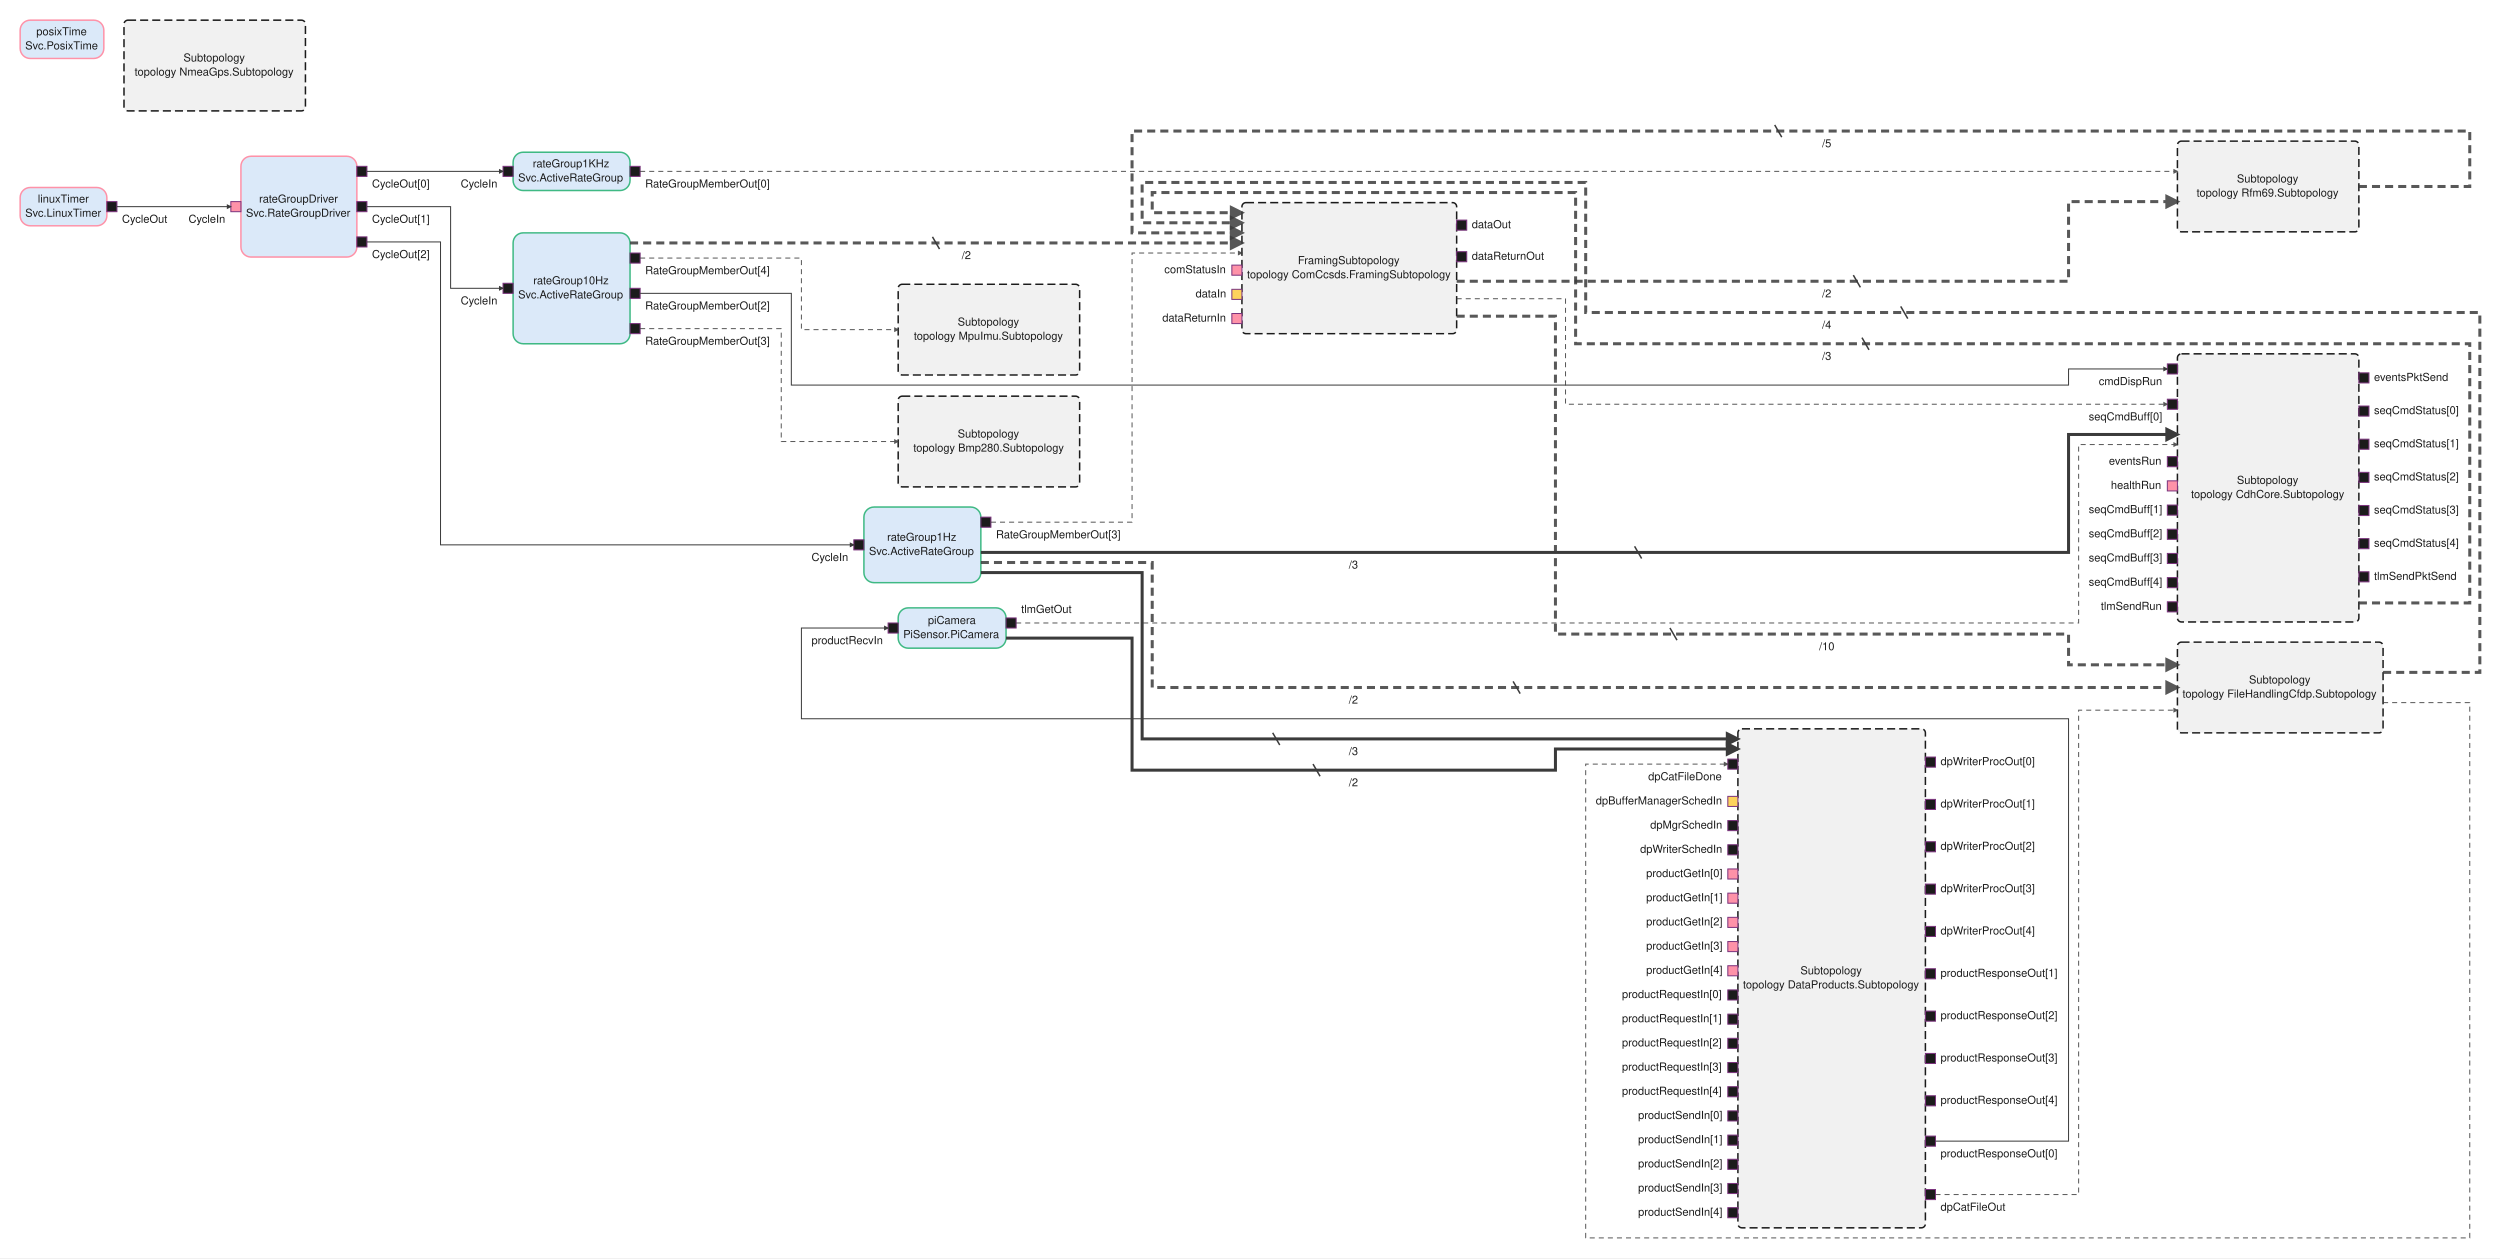
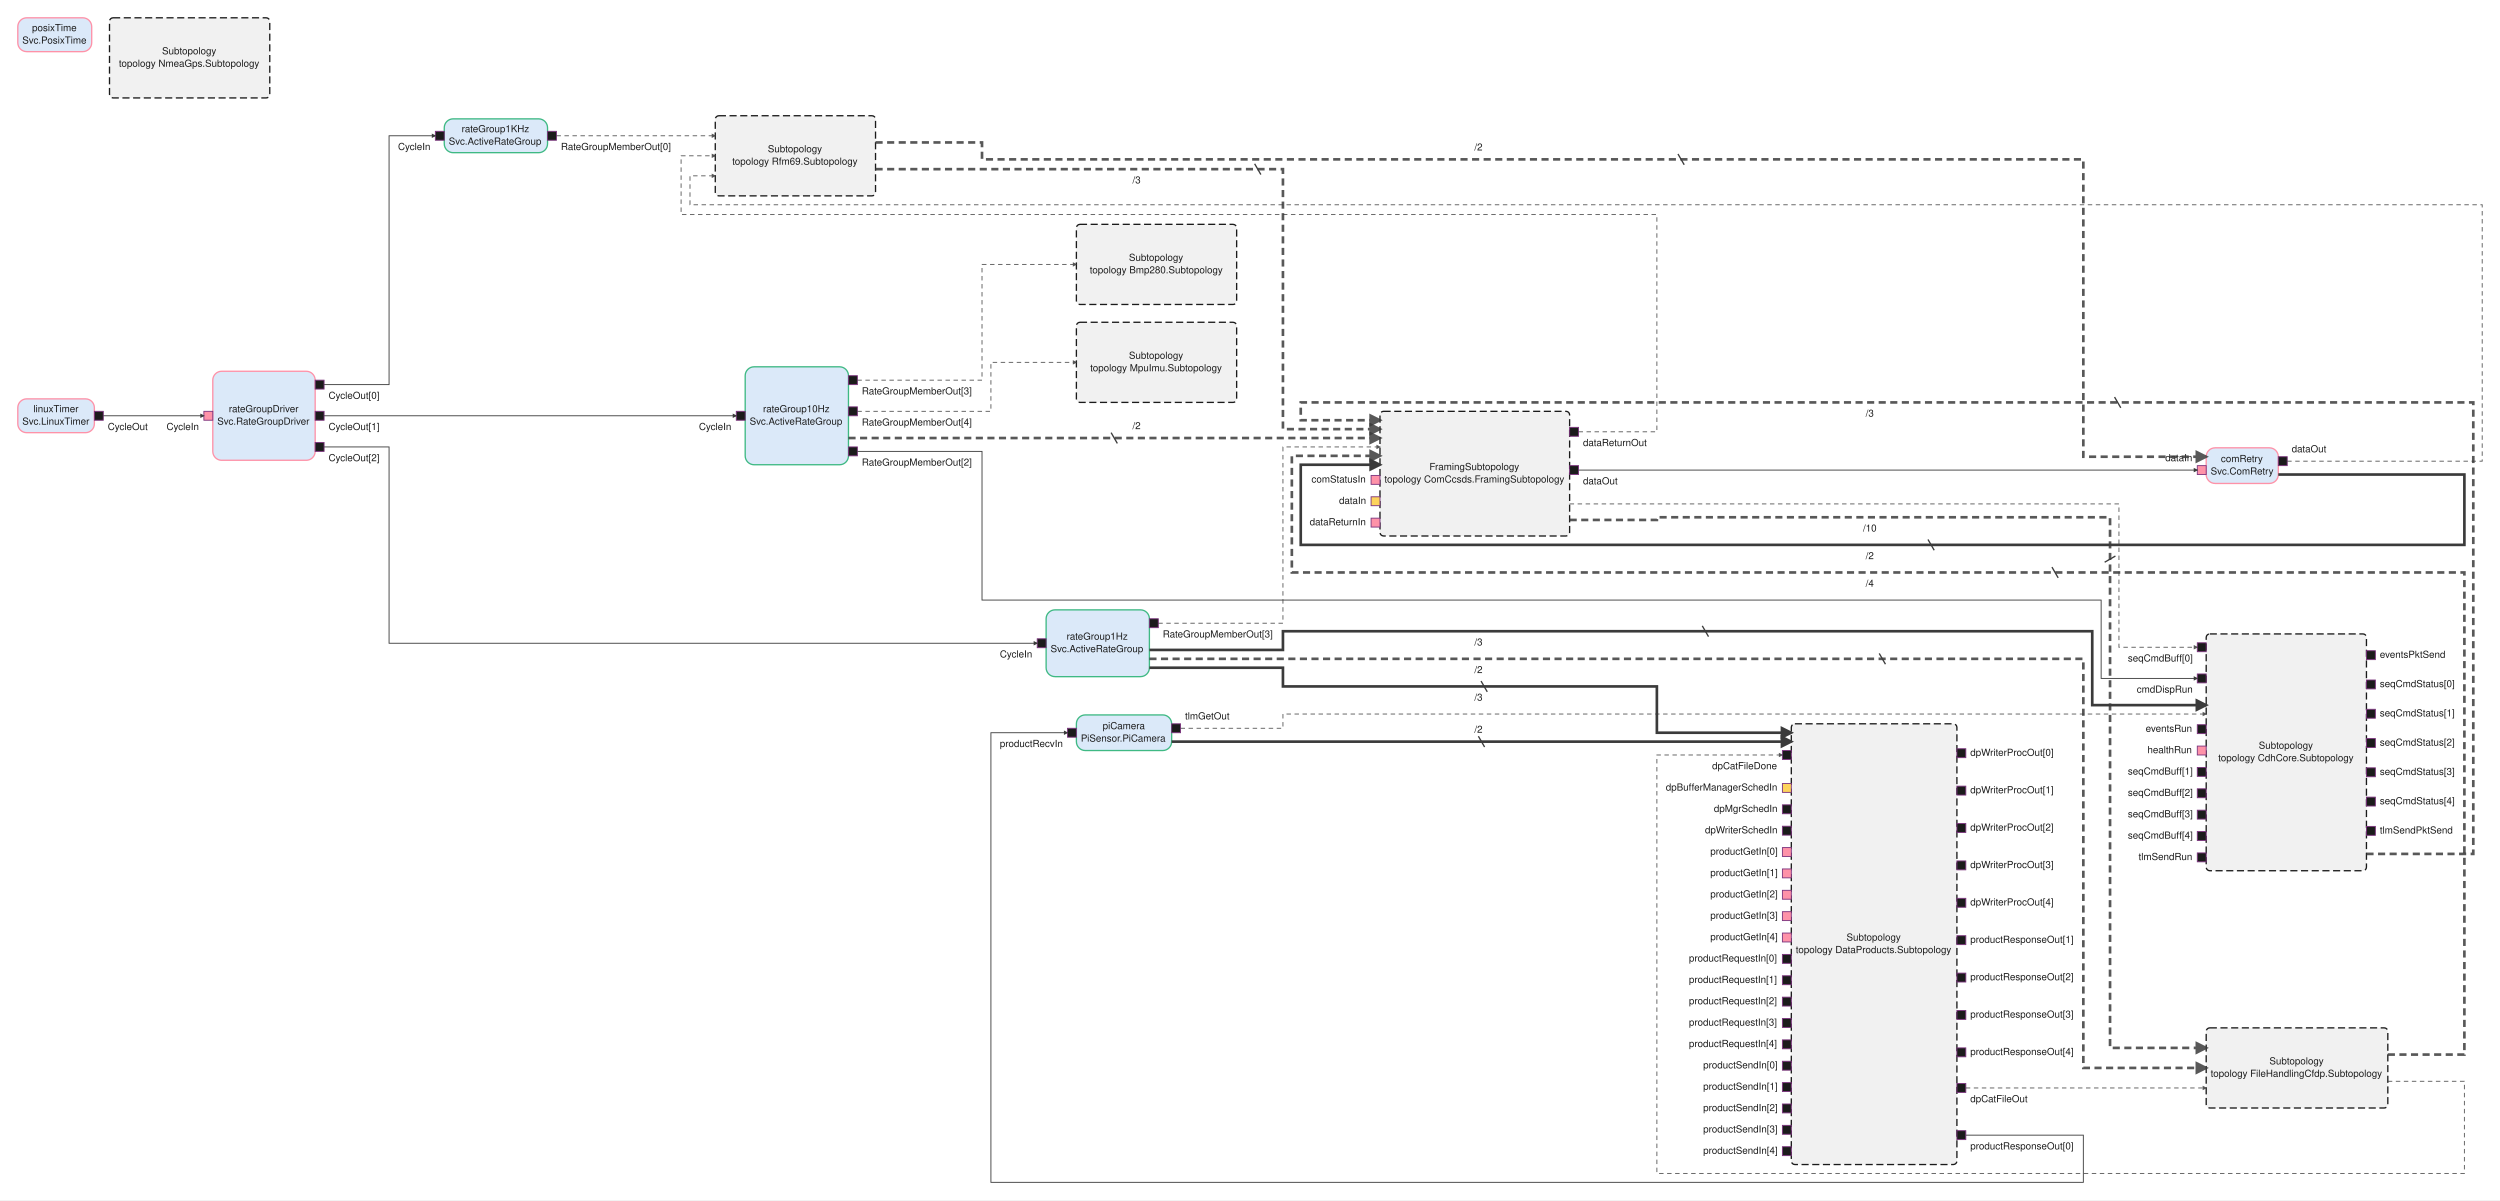
- <svg xmlns="http://www.w3.org/2000/svg" width="2480" height="1248" viewBox="-8 -8 2480 1248">
+ <svg xmlns="http://www.w3.org/2000/svg" width="2808" height="1348" viewBox="-8 -8 2808 1348">
  <style>
    text { font-family: Helvetica, Arial, sans-serif; font-size: 11px; font-weight: normal; }
    .sprotty-node { fill: #dbe9f9; stroke: #1b1b1b; stroke-width: 1.5; }
    .sprotty-label { fill: #1b1b1b; stroke: none; }
    .node-label { fill: #1b1b1b; }
    .sprotty-port { fill: #1b1b1b; stroke: #7b337d; stroke-width: 1; }
    .sprotty-edge { fill: none; stroke: #3b3b3b; }
    .sprotty-edge-arrow { fill: #3b3b3b; stroke-width: 0; }
    .component-active { stroke: #3FB984; }
    .component-passive { stroke: #fe92a8; }
    .topology-node { fill: #f1f1f1; stroke: #1b1b1b; stroke-dasharray: 8 4; }
    .boundary-port { stroke: #1b1b1b; stroke-width: 1; }
    .boundary-input { fill: #9cc8ff; }
    .boundary-output { fill: #f5c58a; }
    .sprotty-edge path.edge-implicit { stroke-dasharray: 5 4; opacity: 0.85; }
    .sprotty-edge path.edge-bus { stroke-width: 3px; }
    .sprotty-edge path.edge-bus.edge-implicit { stroke-dasharray: 8 5; }
    .sprotty-edge .edge-bus-slash { stroke-width: 1.5px; }
    .port-sync { fill: #fe92a8; }
    .port-guarded { fill: #FDD35C; }
    </style>
  <defs>
    <marker id="arrow" viewBox="0 0 10 10" refX="8" refY="5" markerWidth="5" markerHeight="5" orient="auto-start-reverse" class="sprotty-edge-arrow">
      <path d="M 0 0 L 10 5 L 0 10 z" />
    </marker>
  </defs>
-   <rect x="-8" y="-8" width="2480" height="1248" fill="#ffffff" />
-   <g id="PiSensor.linuxTimer" transform="translate(12,178)">
+   <rect x="-8" y="-8" width="2808" height="1348" fill="#ffffff" />
+   <g id="PiSensor.comRetry" transform="translate(2470,495)">
+     <rect class="sprotty-node task component-passive" width="81" height="40" rx="10" />
+     <text class="sprotty-label node-label" x="16.50" y="16">comRetry</text>
+     <text class="sprotty-label node-label" x="5" y="30">Svc.ComRetry</text>
+     <g id="PiSensor.comRetry.dataIn.0" transform="translate(-10,20)">
+       <rect class="sprotty-port port-sync" width="10" height="10" />
+       <text class="sprotty-label" x="-36" y="-5">dataIn</text>
+     </g>
+     <g id="PiSensor.comRetry.dataOut.0" transform="translate(81,10)">
+       <rect class="sprotty-port" width="10" height="10" />
+       <text class="sprotty-label" x="15" y="-5">dataOut</text>
+     </g>
+   </g>
+   <g id="PiSensor.linuxTimer" transform="translate(12,440)">
    <rect class="sprotty-node task component-passive" width="86" height="38" rx="10" />
    <text class="sprotty-label node-label" x="17.50" y="15">linuxTimer</text>
    <text class="sprotty-label node-label" x="5" y="29">Svc.LinuxTimer</text>
    <g id="PiSensor.linuxTimer.CycleOut.0" transform="translate(86,14)">
      <rect class="sprotty-port" width="10" height="10" />
      <text class="sprotty-label" x="15" y="21">CycleOut</text>
    </g>
  </g>
-   <g id="PiSensor.piCamera" transform="translate(883,595)">
+   <g id="PiSensor.piCamera" transform="translate(1201,795)">
    <rect class="sprotty-node task component-active" width="107" height="40" rx="10" />
    <text class="sprotty-label node-label" x="29.50" y="16">piCamera</text>
    <text class="sprotty-label node-label" x="5" y="30">PiSensor.PiCamera</text>
    <g id="PiSensor.piCamera.productRecvIn.0" transform="translate(-10,15)">
      <rect class="sprotty-port" width="10" height="10" />
      <text class="sprotty-label" x="-76" y="21">productRecvIn</text>
    </g>
    <g id="PiSensor.piCamera.tlmGetOut.0" transform="translate(107,10)">
      <rect class="sprotty-port" width="10" height="10" />
      <text class="sprotty-label" x="15" y="-5">tlmGetOut</text>
    </g>
  </g>
  <g id="PiSensor.posixTime" transform="translate(12,12)">
    <rect class="sprotty-node task component-passive" width="83" height="38" rx="10" />
    <text class="sprotty-label node-label" x="16" y="15">posixTime</text>
    <text class="sprotty-label node-label" x="5" y="29">Svc.PosixTime</text>
  </g>
-   <g id="PiSensor.rateGroup10Hz" transform="translate(501,223)">
+   <g id="PiSensor.rateGroup10Hz" transform="translate(829,404)">
    <rect class="sprotty-node task component-active" width="116" height="110" rx="10" />
    <text class="sprotty-label node-label" x="20" y="51">rateGroup10Hz</text>
    <text class="sprotty-label node-label" x="5" y="65">Svc.ActiveRateGroup</text>
    <g id="PiSensor.rateGroup10Hz.CycleIn.0" transform="translate(-10,50)">
      <rect class="sprotty-port port-async" width="10" height="10" />
      <text class="sprotty-label" x="-42" y="21">CycleIn</text>
    </g>
-     <g id="PiSensor.rateGroup10Hz.RateGroupMemberOut.2" transform="translate(116,55)">
+     <g id="PiSensor.rateGroup10Hz.RateGroupMemberOut.2" transform="translate(116,90)">
      <rect class="sprotty-port" width="10" height="10" />
      <text class="sprotty-label" x="15" y="21">RateGroupMemberOut[2]</text>
    </g>
-     <g id="PiSensor.rateGroup10Hz.RateGroupMemberOut.3" transform="translate(116,90)">
+     <g id="PiSensor.rateGroup10Hz.RateGroupMemberOut.3" transform="translate(116,10)">
      <rect class="sprotty-port" width="10" height="10" />
      <text class="sprotty-label" x="15" y="21">RateGroupMemberOut[3]</text>
    </g>
-     <g id="PiSensor.rateGroup10Hz.RateGroupMemberOut.4" transform="translate(116,20)">
+     <g id="PiSensor.rateGroup10Hz.RateGroupMemberOut.4" transform="translate(116,45)">
      <rect class="sprotty-port" width="10" height="10" />
      <text class="sprotty-label" x="15" y="21">RateGroupMemberOut[4]</text>
    </g>
  </g>
-   <g id="PiSensor.rateGroup1Hz" transform="translate(849,495)">
+   <g id="PiSensor.rateGroup1Hz" transform="translate(1167,677)">
    <rect class="sprotty-node task component-active" width="116" height="75" rx="10" />
    <text class="sprotty-label node-label" x="23" y="33.50">rateGroup1Hz</text>
    <text class="sprotty-label node-label" x="5" y="47.50">Svc.ActiveRateGroup</text>
    <g id="PiSensor.rateGroup1Hz.CycleIn.0" transform="translate(-10,32.50)">
      <rect class="sprotty-port port-async" width="10" height="10" />
      <text class="sprotty-label" x="-42" y="21">CycleIn</text>
    </g>
    <g id="PiSensor.rateGroup1Hz.RateGroupMemberOut.3" transform="translate(116,10)">
      <rect class="sprotty-port" width="10" height="10" />
      <text class="sprotty-label" x="15" y="21">RateGroupMemberOut[3]</text>
    </g>
  </g>
-   <g id="PiSensor.rateGroup1KHz" transform="translate(501,143)">
+   <g id="PiSensor.rateGroup1KHz" transform="translate(491,125.50)">
    <rect class="sprotty-node task component-active" width="116" height="38" rx="10" />
    <text class="sprotty-label node-label" x="19.50" y="15">rateGroup1KHz</text>
    <text class="sprotty-label node-label" x="5" y="29">Svc.ActiveRateGroup</text>
    <g id="PiSensor.rateGroup1KHz.CycleIn.0" transform="translate(-10,14)">
      <rect class="sprotty-port port-async" width="10" height="10" />
      <text class="sprotty-label" x="-42" y="21">CycleIn</text>
    </g>
    <g id="PiSensor.rateGroup1KHz.RateGroupMemberOut.0" transform="translate(116,14)">
      <rect class="sprotty-port" width="10" height="10" />
      <text class="sprotty-label" x="15" y="21">RateGroupMemberOut[0]</text>
    </g>
  </g>
-   <g id="PiSensor.rateGroupDriver" transform="translate(231,147)">
+   <g id="PiSensor.rateGroupDriver" transform="translate(231,409)">
    <rect class="sprotty-node task component-passive" width="115" height="100" rx="10" />
    <text class="sprotty-label node-label" x="18" y="46">rateGroupDriver</text>
    <text class="sprotty-label node-label" x="5" y="60">Svc.RateGroupDriver</text>
    <g id="PiSensor.rateGroupDriver.CycleIn.0" transform="translate(-10,45)">
      <rect class="sprotty-port port-sync" width="10" height="10" />
      <text class="sprotty-label" x="-42" y="21">CycleIn</text>
    </g>
    <g id="PiSensor.rateGroupDriver.CycleOut.0" transform="translate(115,10)">
      <rect class="sprotty-port" width="10" height="10" />
      <text class="sprotty-label" x="15" y="21">CycleOut[0]</text>
    </g>
    <g id="PiSensor.rateGroupDriver.CycleOut.1" transform="translate(115,45)">
      <rect class="sprotty-port" width="10" height="10" />
      <text class="sprotty-label" x="15" y="21">CycleOut[1]</text>
    </g>
    <g id="PiSensor.rateGroupDriver.CycleOut.2" transform="translate(115,80)">
      <rect class="sprotty-port" width="10" height="10" />
      <text class="sprotty-label" x="15" y="21">CycleOut[2]</text>
    </g>
  </g>
-   <g id="Bmp280.Subtopology" transform="translate(883,385)" data-topology="Bmp280.Subtopology">
+   <g id="Bmp280.Subtopology" transform="translate(1201,244)" data-topology="Bmp280.Subtopology">
    <rect class="sprotty-node topology-node" width="180" height="90" rx="4" />
    <text class="sprotty-label node-label" x="59" y="41">Subtopology</text>
    <text class="sprotty-label node-label" x="15" y="55">topology Bmp280.Subtopology</text>
  </g>
-   <g id="CdhCore.Subtopology" transform="translate(2152,343)" data-topology="CdhCore.Subtopology">
+   <g id="CdhCore.Subtopology" transform="translate(2470,704)" data-topology="CdhCore.Subtopology">
    <rect class="sprotty-node topology-node" width="180" height="266" rx="4" />
    <text class="sprotty-label node-label" x="59" y="129">Subtopology</text>
    <text class="sprotty-label node-label" x="13.50" y="143">topology CdhCore.Subtopology</text>
-     <g id="CdhCore.Subtopology.cmdDispRun.0" transform="translate(-10,10)">
+     <g id="CdhCore.Subtopology.cmdDispRun.0" transform="translate(-10,45)">
      <rect class="sprotty-port port-async" width="10" height="10" />
      <text class="sprotty-label" x="-68" y="21">cmdDispRun</text>
    </g>
    <g id="CdhCore.Subtopology.eventsPktSend.0" transform="translate(180,18.89)">
      <rect class="sprotty-port" width="10" height="10" />
      <text class="sprotty-label" x="15" y="8">eventsPktSend</text>
    </g>
    <g id="CdhCore.Subtopology.eventsRun.0" transform="translate(-10,102)">
      <rect class="sprotty-port port-async" width="10" height="10" />
      <text class="sprotty-label" x="-58" y="8">eventsRun</text>
    </g>
    <g id="CdhCore.Subtopology.healthRun.0" transform="translate(-10,126)">
      <rect class="sprotty-port port-sync" width="10" height="10" />
      <text class="sprotty-label" x="-56" y="8">healthRun</text>
    </g>
-     <g id="CdhCore.Subtopology.seqCmdBuff.0" transform="translate(-10,45)">
+     <g id="CdhCore.Subtopology.seqCmdBuff.0" transform="translate(-10,10)">
      <rect class="sprotty-port port-async" width="10" height="10" />
      <text class="sprotty-label" x="-78" y="21">seqCmdBuff[0]</text>
    </g>
    <g id="CdhCore.Subtopology.seqCmdBuff.1" transform="translate(-10,150)">
      <rect class="sprotty-port port-async" width="10" height="10" />
      <text class="sprotty-label" x="-78" y="8">seqCmdBuff[1]</text>
    </g>
    <g id="CdhCore.Subtopology.seqCmdBuff.2" transform="translate(-10,174)">
      <rect class="sprotty-port port-async" width="10" height="10" />
      <text class="sprotty-label" x="-78" y="8">seqCmdBuff[2]</text>
    </g>
    <g id="CdhCore.Subtopology.seqCmdBuff.3" transform="translate(-10,198)">
      <rect class="sprotty-port port-async" width="10" height="10" />
      <text class="sprotty-label" x="-78" y="8">seqCmdBuff[3]</text>
    </g>
    <g id="CdhCore.Subtopology.seqCmdBuff.4" transform="translate(-10,222)">
      <rect class="sprotty-port port-async" width="10" height="10" />
      <text class="sprotty-label" x="-78" y="8">seqCmdBuff[4]</text>
    </g>
    <g id="CdhCore.Subtopology.seqCmdStatus.0" transform="translate(180,51.78)">
      <rect class="sprotty-port" width="10" height="10" />
      <text class="sprotty-label" x="15" y="8">seqCmdStatus[0]</text>
    </g>
    <g id="CdhCore.Subtopology.seqCmdStatus.1" transform="translate(180,84.67)">
      <rect class="sprotty-port" width="10" height="10" />
      <text class="sprotty-label" x="15" y="8">seqCmdStatus[1]</text>
    </g>
    <g id="CdhCore.Subtopology.seqCmdStatus.2" transform="translate(180,117.56)">
      <rect class="sprotty-port" width="10" height="10" />
      <text class="sprotty-label" x="15" y="8">seqCmdStatus[2]</text>
    </g>
    <g id="CdhCore.Subtopology.seqCmdStatus.3" transform="translate(180,150.44)">
      <rect class="sprotty-port" width="10" height="10" />
      <text class="sprotty-label" x="15" y="8">seqCmdStatus[3]</text>
    </g>
    <g id="CdhCore.Subtopology.seqCmdStatus.4" transform="translate(180,183.33)">
      <rect class="sprotty-port" width="10" height="10" />
      <text class="sprotty-label" x="15" y="8">seqCmdStatus[4]</text>
    </g>
    <g id="CdhCore.Subtopology.tlmSendPktSend.0" transform="translate(180,216.22)">
      <rect class="sprotty-port" width="10" height="10" />
      <text class="sprotty-label" x="15" y="8">tlmSendPktSend</text>
    </g>
    <g id="CdhCore.Subtopology.tlmSendRun.0" transform="translate(-10,246)">
      <rect class="sprotty-port port-async" width="10" height="10" />
      <text class="sprotty-label" x="-66" y="8">tlmSendRun</text>
    </g>
  </g>
-   <g id="ComCcsds.FramingSubtopology" transform="translate(1224,193)" data-topology="ComCcsds.FramingSubtopology">
-     <rect class="sprotty-node topology-node" width="213" height="130" rx="4" />
-     <text class="sprotty-label node-label" x="55.50" y="61">FramingSubtopology</text>
-     <text class="sprotty-label node-label" x="5" y="75">topology ComCcsds.FramingSubtopology</text>
-     <g id="ComCcsds.FramingSubtopology.comStatusIn.0" transform="translate(-10,62)">
+   <g id="ComCcsds.FramingSubtopology" transform="translate(1542,454)" data-topology="ComCcsds.FramingSubtopology">
+     <rect class="sprotty-node topology-node" width="213" height="140" rx="4" />
+     <text class="sprotty-label node-label" x="55.50" y="66">FramingSubtopology</text>
+     <text class="sprotty-label node-label" x="5" y="80">topology ComCcsds.FramingSubtopology</text>
+     <g id="ComCcsds.FramingSubtopology.comStatusIn.0" transform="translate(-10,72)">
      <rect class="sprotty-port port-sync" width="10" height="10" />
      <text class="sprotty-label" x="-67" y="8">comStatusIn</text>
    </g>
-     <g id="ComCcsds.FramingSubtopology.dataIn.0" transform="translate(-10,86)">
+     <g id="ComCcsds.FramingSubtopology.dataIn.0" transform="translate(-10,96)">
      <rect class="sprotty-port port-guarded" width="10" height="10" />
      <text class="sprotty-label" x="-36" y="8">dataIn</text>
    </g>
-     <g id="ComCcsds.FramingSubtopology.dataOut.0" transform="translate(213,17.33)">
-       <rect class="sprotty-port" width="10" height="10" />
-       <text class="sprotty-label" x="15" y="8">dataOut</text>
-     </g>
-     <g id="ComCcsds.FramingSubtopology.dataReturnIn.0" transform="translate(-10,110)">
+     <g id="ComCcsds.FramingSubtopology.dataOut.0" transform="translate(213,61)">
+       <rect class="sprotty-port" width="10" height="10" />
+       <text class="sprotty-label" x="15" y="21">dataOut</text>
+     </g>
+     <g id="ComCcsds.FramingSubtopology.dataReturnIn.0" transform="translate(-10,120)">
      <rect class="sprotty-port port-sync" width="10" height="10" />
      <text class="sprotty-label" x="-69" y="8">dataReturnIn</text>
    </g>
-     <g id="ComCcsds.FramingSubtopology.dataReturnOut.0" transform="translate(213,48.67)">
-       <rect class="sprotty-port" width="10" height="10" />
-       <text class="sprotty-label" x="15" y="8">dataReturnOut</text>
-     </g>
-   </g>
-   <g id="DataProducts.Subtopology" transform="translate(1716,715)" data-topology="DataProducts.Subtopology">
+     <g id="ComCcsds.FramingSubtopology.dataReturnOut.0" transform="translate(213,18)">
+       <rect class="sprotty-port" width="10" height="10" />
+       <text class="sprotty-label" x="15" y="21">dataReturnOut</text>
+     </g>
+   </g>
+   <g id="DataProducts.Subtopology" transform="translate(2004,805)" data-topology="DataProducts.Subtopology">
    <rect class="sprotty-node topology-node" width="186" height="495" rx="4" />
    <text class="sprotty-label node-label" x="62" y="243.50">Subtopology</text>
    <text class="sprotty-label node-label" x="5" y="257.50">topology DataProducts.Subtopology</text>
    <g id="DataProducts.Subtopology.dpBufferManagerSchedIn.0" transform="translate(-10,67)">
      <rect class="sprotty-port port-guarded" width="10" height="10" />
      <text class="sprotty-label" x="-131" y="8">dpBufferManagerSchedIn</text>
    </g>
    <g id="DataProducts.Subtopology.dpCatFileDone.0" transform="translate(-10,30)">
      <rect class="sprotty-port port-async" width="10" height="10" />
      <text class="sprotty-label" x="-79" y="21">dpCatFileDone</text>
    </g>
-     <g id="DataProducts.Subtopology.dpCatFileOut.0" transform="translate(186,457)">
+     <g id="DataProducts.Subtopology.dpCatFileOut.0" transform="translate(186,404)">
      <rect class="sprotty-port" width="10" height="10" />
      <text class="sprotty-label" x="15" y="21">dpCatFileOut</text>
    </g>
    <g id="DataProducts.Subtopology.dpMgrSchedIn.0" transform="translate(-10,91)">
      <rect class="sprotty-port port-async" width="10" height="10" />
      <text class="sprotty-label" x="-77" y="8">dpMgrSchedIn</text>
    </g>
    <g id="DataProducts.Subtopology.dpWriterProcOut.0" transform="translate(186,28)">
      <rect class="sprotty-port" width="10" height="10" />
      <text class="sprotty-label" x="15" y="8">dpWriterProcOut[0]</text>
    </g>
    <g id="DataProducts.Subtopology.dpWriterProcOut.1" transform="translate(186,70)">
      <rect class="sprotty-port" width="10" height="10" />
      <text class="sprotty-label" x="15" y="8">dpWriterProcOut[1]</text>
    </g>
    <g id="DataProducts.Subtopology.dpWriterProcOut.2" transform="translate(186,112)">
      <rect class="sprotty-port" width="10" height="10" />
      <text class="sprotty-label" x="15" y="8">dpWriterProcOut[2]</text>
    </g>
    <g id="DataProducts.Subtopology.dpWriterProcOut.3" transform="translate(186,154)">
      <rect class="sprotty-port" width="10" height="10" />
      <text class="sprotty-label" x="15" y="8">dpWriterProcOut[3]</text>
    </g>
    <g id="DataProducts.Subtopology.dpWriterProcOut.4" transform="translate(186,196)">
      <rect class="sprotty-port" width="10" height="10" />
      <text class="sprotty-label" x="15" y="8">dpWriterProcOut[4]</text>
    </g>
    <g id="DataProducts.Subtopology.dpWriterSchedIn.0" transform="translate(-10,115)">
      <rect class="sprotty-port port-async" width="10" height="10" />
      <text class="sprotty-label" x="-87" y="8">dpWriterSchedIn</text>
    </g>
    <g id="DataProducts.Subtopology.productGetIn.0" transform="translate(-10,139)">
      <rect class="sprotty-port port-sync" width="10" height="10" />
      <text class="sprotty-label" x="-81" y="8">productGetIn[0]</text>
    </g>
    <g id="DataProducts.Subtopology.productGetIn.1" transform="translate(-10,163)">
      <rect class="sprotty-port port-sync" width="10" height="10" />
      <text class="sprotty-label" x="-81" y="8">productGetIn[1]</text>
    </g>
    <g id="DataProducts.Subtopology.productGetIn.2" transform="translate(-10,187)">
      <rect class="sprotty-port port-sync" width="10" height="10" />
      <text class="sprotty-label" x="-81" y="8">productGetIn[2]</text>
    </g>
    <g id="DataProducts.Subtopology.productGetIn.3" transform="translate(-10,211)">
      <rect class="sprotty-port port-sync" width="10" height="10" />
      <text class="sprotty-label" x="-81" y="8">productGetIn[3]</text>
    </g>
    <g id="DataProducts.Subtopology.productGetIn.4" transform="translate(-10,235)">
      <rect class="sprotty-port port-sync" width="10" height="10" />
      <text class="sprotty-label" x="-81" y="8">productGetIn[4]</text>
    </g>
    <g id="DataProducts.Subtopology.productRequestIn.0" transform="translate(-10,259)">
      <rect class="sprotty-port port-async" width="10" height="10" />
      <text class="sprotty-label" x="-105" y="8">productRequestIn[0]</text>
    </g>
    <g id="DataProducts.Subtopology.productRequestIn.1" transform="translate(-10,283)">
      <rect class="sprotty-port port-async" width="10" height="10" />
      <text class="sprotty-label" x="-105" y="8">productRequestIn[1]</text>
    </g>
    <g id="DataProducts.Subtopology.productRequestIn.2" transform="translate(-10,307)">
      <rect class="sprotty-port port-async" width="10" height="10" />
      <text class="sprotty-label" x="-105" y="8">productRequestIn[2]</text>
    </g>
    <g id="DataProducts.Subtopology.productRequestIn.3" transform="translate(-10,331)">
      <rect class="sprotty-port port-async" width="10" height="10" />
      <text class="sprotty-label" x="-105" y="8">productRequestIn[3]</text>
    </g>
    <g id="DataProducts.Subtopology.productRequestIn.4" transform="translate(-10,355)">
      <rect class="sprotty-port port-async" width="10" height="10" />
      <text class="sprotty-label" x="-105" y="8">productRequestIn[4]</text>
    </g>
-     <g id="DataProducts.Subtopology.productResponseOut.0" transform="translate(186,404)">
+     <g id="DataProducts.Subtopology.productResponseOut.0" transform="translate(186,457)">
      <rect class="sprotty-port" width="10" height="10" />
      <text class="sprotty-label" x="15" y="21">productResponseOut[0]</text>
    </g>
    <g id="DataProducts.Subtopology.productResponseOut.1" transform="translate(186,238)">
      <rect class="sprotty-port" width="10" height="10" />
      <text class="sprotty-label" x="15" y="8">productResponseOut[1]</text>
    </g>
    <g id="DataProducts.Subtopology.productResponseOut.2" transform="translate(186,280)">
      <rect class="sprotty-port" width="10" height="10" />
      <text class="sprotty-label" x="15" y="8">productResponseOut[2]</text>
    </g>
    <g id="DataProducts.Subtopology.productResponseOut.3" transform="translate(186,322)">
      <rect class="sprotty-port" width="10" height="10" />
      <text class="sprotty-label" x="15" y="8">productResponseOut[3]</text>
    </g>
    <g id="DataProducts.Subtopology.productResponseOut.4" transform="translate(186,364)">
      <rect class="sprotty-port" width="10" height="10" />
      <text class="sprotty-label" x="15" y="8">productResponseOut[4]</text>
    </g>
    <g id="DataProducts.Subtopology.productSendIn.0" transform="translate(-10,379)">
      <rect class="sprotty-port port-async" width="10" height="10" />
      <text class="sprotty-label" x="-89" y="8">productSendIn[0]</text>
    </g>
    <g id="DataProducts.Subtopology.productSendIn.1" transform="translate(-10,403)">
      <rect class="sprotty-port port-async" width="10" height="10" />
      <text class="sprotty-label" x="-89" y="8">productSendIn[1]</text>
    </g>
    <g id="DataProducts.Subtopology.productSendIn.2" transform="translate(-10,427)">
      <rect class="sprotty-port port-async" width="10" height="10" />
      <text class="sprotty-label" x="-89" y="8">productSendIn[2]</text>
    </g>
    <g id="DataProducts.Subtopology.productSendIn.3" transform="translate(-10,451)">
      <rect class="sprotty-port port-async" width="10" height="10" />
      <text class="sprotty-label" x="-89" y="8">productSendIn[3]</text>
    </g>
    <g id="DataProducts.Subtopology.productSendIn.4" transform="translate(-10,475)">
      <rect class="sprotty-port port-async" width="10" height="10" />
      <text class="sprotty-label" x="-89" y="8">productSendIn[4]</text>
    </g>
  </g>
-   <g id="FileHandlingCfdp.Subtopology" transform="translate(2152,629)" data-topology="FileHandlingCfdp.Subtopology">
+   <g id="FileHandlingCfdp.Subtopology" transform="translate(2470,1146.50)" data-topology="FileHandlingCfdp.Subtopology">
    <rect class="sprotty-node topology-node" width="204" height="90" rx="4" />
    <text class="sprotty-label node-label" x="71" y="41">Subtopology</text>
    <text class="sprotty-label node-label" x="5" y="55">topology FileHandlingCfdp.Subtopology</text>
  </g>
-   <g id="MpuImu.Subtopology" transform="translate(883,274)" data-topology="MpuImu.Subtopology">
+   <g id="MpuImu.Subtopology" transform="translate(1201,354)" data-topology="MpuImu.Subtopology">
    <rect class="sprotty-node topology-node" width="180" height="90" rx="4" />
    <text class="sprotty-label node-label" x="59" y="41">Subtopology</text>
    <text class="sprotty-label node-label" x="15.50" y="55">topology MpuImu.Subtopology</text>
  </g>
  <g id="NmeaGps.Subtopology" transform="translate(115,12)" data-topology="NmeaGps.Subtopology">
    <rect class="sprotty-node topology-node" width="180" height="90" rx="4" />
    <text class="sprotty-label node-label" x="59" y="41">Subtopology</text>
    <text class="sprotty-label node-label" x="10.50" y="55">topology NmeaGps.Subtopology</text>
  </g>
-   <g id="Rfm69.Subtopology" transform="translate(2152,132)" data-topology="Rfm69.Subtopology">
+   <g id="Rfm69.Subtopology" transform="translate(795.40,122)" data-topology="Rfm69.Subtopology">
    <rect class="sprotty-node topology-node" width="180" height="90" rx="4" />
    <text class="sprotty-label node-label" x="59" y="41">Subtopology</text>
    <text class="sprotty-label node-label" x="19" y="55">topology Rfm69.Subtopology</text>
  </g>
  <g id="RateGroups.connection.0" class="sprotty-edge">
-     <path d="M 108,197 L 221,197" marker-end="url(#arrow)" />
+     <path d="M 108,459 L 221,459" marker-end="url(#arrow)" />
  </g>
  <g id="RateGroups.connection.1" class="sprotty-edge">
-     <path d="M 356,162 L 491,162" marker-end="url(#arrow)" />
+     <path d="M 356,424 L 429,424 L 429,144.50 L 481,144.50" marker-end="url(#arrow)" />
  </g>
  <g id="RateGroups.connection.2" class="sprotty-edge">
-     <path d="M 356,197 L 439,197 L 439,278 L 491,278" marker-end="url(#arrow)" />
+     <path d="M 356,459 L 819,459" marker-end="url(#arrow)" />
  </g>
  <g id="RateGroups.connection.3" class="sprotty-edge">
-     <path d="M 356,232 L 429,232 L 429,532.50 L 839,532.50" marker-end="url(#arrow)" />
+     <path d="M 356,494 L 429,494 L 429,714.50 L 1157,714.50" marker-end="url(#arrow)" />
  </g>
  <g id="RateGroups.connection.4" class="sprotty-edge">
-     <path class="edge-implicit" d="M 627,162 L 2152,162" marker-end="url(#arrow)" />
+     <path class="edge-implicit" d="M 617,144.50 L 795.40,144.50" marker-end="url(#arrow)" />
  </g>
  <g id="bus.PiSensor.rateGroup10Hz.ComCcsds.FramingSubtopology" class="sprotty-edge">
-     <path class="edge-implicit edge-bus" d="M 617,233 L 1224,233" marker-end="url(#arrow)" />
-     <line class="edge-bus-slash" x1="917" y1="226.94" x2="924" y2="239.06" />
-     <text class="sprotty-label" x="946" y="249">/2</text>
+     <path class="edge-implicit edge-bus" d="M 945,484 L 1542,484" marker-end="url(#arrow)" />
+     <line class="edge-bus-slash" x1="1240" y1="477.94" x2="1247" y2="490.06" />
+     <text class="sprotty-label" x="1264" y="474">/2</text>
  </g>
  <g id="RateGroups.connection.7" class="sprotty-edge">
-     <path d="M 627,283 L 777,283 L 777,374 L 2044,374 L 2044,358 L 2142,358" marker-end="url(#arrow)" />
+     <path d="M 955,499 L 1095,499 L 1095,666 L 2352,666 L 2352,754 L 2460,754" marker-end="url(#arrow)" />
  </g>
  <g id="RateGroups.connection.8" class="sprotty-edge">
-     <path class="edge-implicit" d="M 627,318 L 767,318 L 767,430 L 883,430" marker-end="url(#arrow)" />
+     <path class="edge-implicit" d="M 955,419 L 1095,419 L 1095,289 L 1201,289" marker-end="url(#arrow)" />
  </g>
  <g id="RateGroups.connection.9" class="sprotty-edge">
-     <path class="edge-implicit" d="M 627,248 L 787,248 L 787,319 L 883,319" marker-end="url(#arrow)" />
+     <path class="edge-implicit" d="M 955,454 L 1105,454 L 1105,399 L 1201,399" marker-end="url(#arrow)" />
  </g>
  <g id="bus.PiSensor.rateGroup1Hz.CdhCore.Subtopology" class="sprotty-edge">
-     <path class="edge-bus" d="M 965,540 L 2044,540 L 2044,423 L 2152,423" marker-end="url(#arrow)" />
-     <line class="edge-bus-slash" x1="1613.50" y1="533.94" x2="1620.50" y2="546.06" />
-     <text class="sprotty-label" x="1330" y="556">/3</text>
+     <path class="edge-bus" d="M 1283,722 L 1433,722 L 1433,701 L 2342,701 L 2342,784 L 2470,784" marker-end="url(#arrow)" />
+     <line class="edge-bus-slash" x1="1904" y1="694.94" x2="1911" y2="707.06" />
+     <text class="sprotty-label" x="1648" y="717">/3</text>
  </g>
  <g id="RateGroups.connection.13" class="sprotty-edge">
-     <path class="edge-implicit" d="M 975,510 L 1115,510 L 1115,243 L 1224,243" marker-end="url(#arrow)" />
+     <path class="edge-implicit" d="M 1293,692 L 1433,692 L 1433,494 L 1542,494" marker-end="url(#arrow)" />
  </g>
  <g id="bus.PiSensor.rateGroup1Hz.DataProducts.Subtopology" class="sprotty-edge">
-     <path class="edge-bus" d="M 965,560 L 1125,560 L 1125,725 L 1716,725" marker-end="url(#arrow)" />
-     <line class="edge-bus-slash" x1="1254.50" y1="718.94" x2="1261.50" y2="731.06" />
-     <text class="sprotty-label" x="1330" y="741">/3</text>
+     <path class="edge-bus" d="M 1283,742 L 1433,742 L 1433,763 L 1853,763 L 1853,815 L 2004,815" marker-end="url(#arrow)" />
+     <line class="edge-bus-slash" x1="1655.50" y1="756.94" x2="1662.50" y2="769.06" />
+     <text class="sprotty-label" x="1648" y="779">/3</text>
  </g>
  <g id="bus.PiSensor.rateGroup1Hz.FileHandlingCfdp.Subtopology" class="sprotty-edge">
-     <path class="edge-implicit edge-bus" d="M 965,550 L 1135,550 L 1135,674 L 2152,674" marker-end="url(#arrow)" />
-     <line class="edge-bus-slash" x1="1493" y1="667.94" x2="1500" y2="680.06" />
-     <text class="sprotty-label" x="1330" y="690">/2</text>
+     <path class="edge-implicit edge-bus" d="M 1283,732 L 2332,732 L 2332,1191.50 L 2470,1191.50" marker-end="url(#arrow)" />
+     <line class="edge-bus-slash" x1="2102.75" y1="725.94" x2="2109.75" y2="738.06" />
+     <text class="sprotty-label" x="1648" y="748">/2</text>
  </g>
  <g id="Products.connection.0" class="sprotty-edge">
-     <path class="edge-implicit" d="M 1000,610 L 2054,610 L 2054,433 L 2152,433" marker-end="url(#arrow)" />
+     <path class="edge-implicit" d="M 1318,810 L 1433,810 L 1433,794 L 2470,794" marker-end="url(#arrow)" />
  </g>
  <g id="bus.PiSensor.piCamera.DataProducts.Subtopology" class="sprotty-edge">
-     <path class="edge-bus" d="M 990,625 L 1115,625 L 1115,756 L 1535,756 L 1535,735 L 1716,735" marker-end="url(#arrow)" />
-     <line class="edge-bus-slash" x1="1294.50" y1="749.94" x2="1301.50" y2="762.06" />
-     <text class="sprotty-label" x="1330" y="772">/2</text>
+     <path class="edge-bus" d="M 1308,825 L 2004,825" marker-end="url(#arrow)" />
+     <line class="edge-bus-slash" x1="1652.50" y1="818.94" x2="1659.50" y2="831.06" />
+     <text class="sprotty-label" x="1648" y="815">/2</text>
  </g>
  <g id="Products.connection.2" class="sprotty-edge">
-     <path d="M 1912,1124 L 2044,1124 L 2044,705 L 787,705 L 787,615 L 873,615" marker-end="url(#arrow)" />
+     <path d="M 2200,1267 L 2332,1267 L 2332,1320 L 1105,1320 L 1105,815 L 1191,815" marker-end="url(#arrow)" />
  </g>
  <g id="Products.connection.4" class="sprotty-edge">
-     <path class="edge-implicit" d="M 1912,1177 L 2054,1177 L 2054,696.50 L 2152,696.50" marker-end="url(#arrow)" />
+     <path class="edge-implicit" d="M 2200,1214 L 2470,1214" marker-end="url(#arrow)" />
  </g>
  <g id="Products.connection.5" class="sprotty-edge">
-     <path class="edge-implicit" d="M 2356,689 L 2442,689 L 2442,1220 L 1565,1220 L 1565,750 L 1706,750" marker-end="url(#arrow)" />
+     <path class="edge-implicit" d="M 2674,1206.50 L 2760,1206.50 L 2760,1310 L 1853,1310 L 1853,840 L 1994,840" marker-end="url(#arrow)" />
  </g>
  <g id="bus.Rfm69.Subtopology.ComCcsds.FramingSubtopology" class="sprotty-edge">
-     <path class="edge-implicit edge-bus" d="M 2332,177 L 2442,177 L 2442,122 L 1115,122 L 1115,223 L 1224,223" marker-end="url(#arrow)" />
-     <line class="edge-bus-slash" x1="1759.50" y1="128.06" x2="1752.50" y2="115.94" />
-     <text class="sprotty-label" x="1799.50" y="138">/5</text>
-   </g>
-   <g id="bus.ComCcsds.FramingSubtopology.Rfm69.Subtopology" class="sprotty-edge">
-     <path class="edge-implicit edge-bus" d="M 1437,271 L 2044,271 L 2044,192 L 2152,192" marker-end="url(#arrow)" />
-     <line class="edge-bus-slash" x1="1830.50" y1="264.94" x2="1837.50" y2="277.06" />
-     <text class="sprotty-label" x="1799.50" y="287">/2</text>
+     <path class="edge-implicit edge-bus" d="M 975.40,182 L 1433,182 L 1433,474 L 1542,474" marker-end="url(#arrow)" />
+     <line class="edge-bus-slash" x1="1401.20" y1="175.94" x2="1408.20" y2="188.06" />
+     <text class="sprotty-label" x="1264" y="198">/3</text>
+   </g>
+   <g id="Communications.connection.2" class="sprotty-edge">
+     <path d="M 1765,520 L 2460,520" marker-end="url(#arrow)" />
+   </g>
+   <g id="bus.PiSensor.comRetry.ComCcsds.FramingSubtopology" class="sprotty-edge">
+     <path class="edge-bus" d="M 2551,525 L 2760,525 L 2760,604 L 1453,604 L 1453,514 L 1542,514" marker-end="url(#arrow)" />
+     <line class="edge-bus-slash" x1="2164.50" y1="610.06" x2="2157.50" y2="597.94" />
+     <text class="sprotty-label" x="2087.50" y="620">/2</text>
+   </g>
+   <g id="Communications.connection.5" class="sprotty-edge">
+     <path class="edge-implicit" d="M 2561,510 L 2780,510 L 2780,222 L 767,222 L 767,189.50 L 795.40,189.50" marker-end="url(#arrow)" />
+   </g>
+   <g id="bus.Rfm69.Subtopology.PiSensor.comRetry" class="sprotty-edge">
+     <path class="edge-implicit edge-bus" d="M 975.40,152 L 1095,152 L 1095,171 L 2332,171 L 2332,505 L 2470,505" marker-end="url(#arrow)" />
+     <line class="edge-bus-slash" x1="1876.70" y1="164.94" x2="1883.70" y2="177.06" />
+     <text class="sprotty-label" x="1648" y="161">/2</text>
+   </g>
+   <g id="Communications.connection.9" class="sprotty-edge">
+     <path class="edge-implicit" d="M 1765,477 L 1853,477 L 1853,233 L 757,233 L 757,167 L 795.40,167" marker-end="url(#arrow)" />
  </g>
  <g id="bus.CdhCore.Subtopology.ComCcsds.FramingSubtopology" class="sprotty-edge">
-     <path class="edge-implicit edge-bus" d="M 2332,590.11 L 2442,590.11 L 2442,333 L 1555,333 L 1555,183 L 1135,183 L 1135,203 L 1224,203" marker-end="url(#arrow)" />
-     <line class="edge-bus-slash" x1="1846.06" y1="339.06" x2="1839.06" y2="326.94" />
-     <text class="sprotty-label" x="1799.50" y="349">/3</text>
+     <path class="edge-implicit edge-bus" d="M 2650,951.11 L 2770,951.11 L 2770,444 L 1453,444 L 1453,464 L 1542,464" marker-end="url(#arrow)" />
+     <line class="edge-bus-slash" x1="2374.06" y1="450.06" x2="2367.06" y2="437.94" />
+     <text class="sprotty-label" x="2087.50" y="460">/3</text>
  </g>
  <g id="Spine.connection.2" class="sprotty-edge">
-     <path class="edge-implicit" d="M 1437,288.33 L 1545,288.33 L 1545,393 L 2142,393" marker-end="url(#arrow)" />
+     <path class="edge-implicit" d="M 1755,558 L 2372,558 L 2372,719 L 2460,719" marker-end="url(#arrow)" />
  </g>
  <g id="Spine.connection.4" class="sprotty-edge">
-     <path class="edge-implicit edge-bus" d="M 2356,659 L 2452,659 L 2452,302 L 1565,302 L 1565,173 L 1125,173 L 1125,213 L 1224,213" marker-end="url(#arrow)" />
-     <line class="edge-bus-slash" x1="1884.50" y1="308.06" x2="1877.50" y2="295.94" />
-     <text class="sprotty-label" x="1799.50" y="318">/4</text>
+     <path class="edge-implicit edge-bus" d="M 2674,1176.50 L 2760,1176.50 L 2760,635 L 1443,635 L 1443,504 L 1542,504" marker-end="url(#arrow)" />
+     <line class="edge-bus-slash" x1="2303.75" y1="641.06" x2="2296.75" y2="628.94" />
+     <text class="sprotty-label" x="2087.50" y="651">/4</text>
  </g>
  <g id="Spine.connection.5" class="sprotty-edge">
-     <path class="edge-implicit edge-bus" d="M 1437,305.67 L 1535,305.67 L 1535,621 L 2044,621 L 2044,651.50 L 2152,651.50" marker-end="url(#arrow)" />
-     <line class="edge-bus-slash" x1="1648.58" y1="614.94" x2="1655.58" y2="627.06" />
-     <text class="sprotty-label" x="1796.50" y="637">/10</text>
+     <path class="edge-implicit edge-bus" d="M 1755,576 L 1853,576 L 1853,573 L 2362,573 L 2362,1169 L 2470,1169" marker-end="url(#arrow)" />
+     <line class="edge-bus-slash" x1="2368.06" y1="616.50" x2="2355.94" y2="623.50" />
+     <text class="sprotty-label" x="2084.50" y="589">/10</text>
  </g>
</svg>
